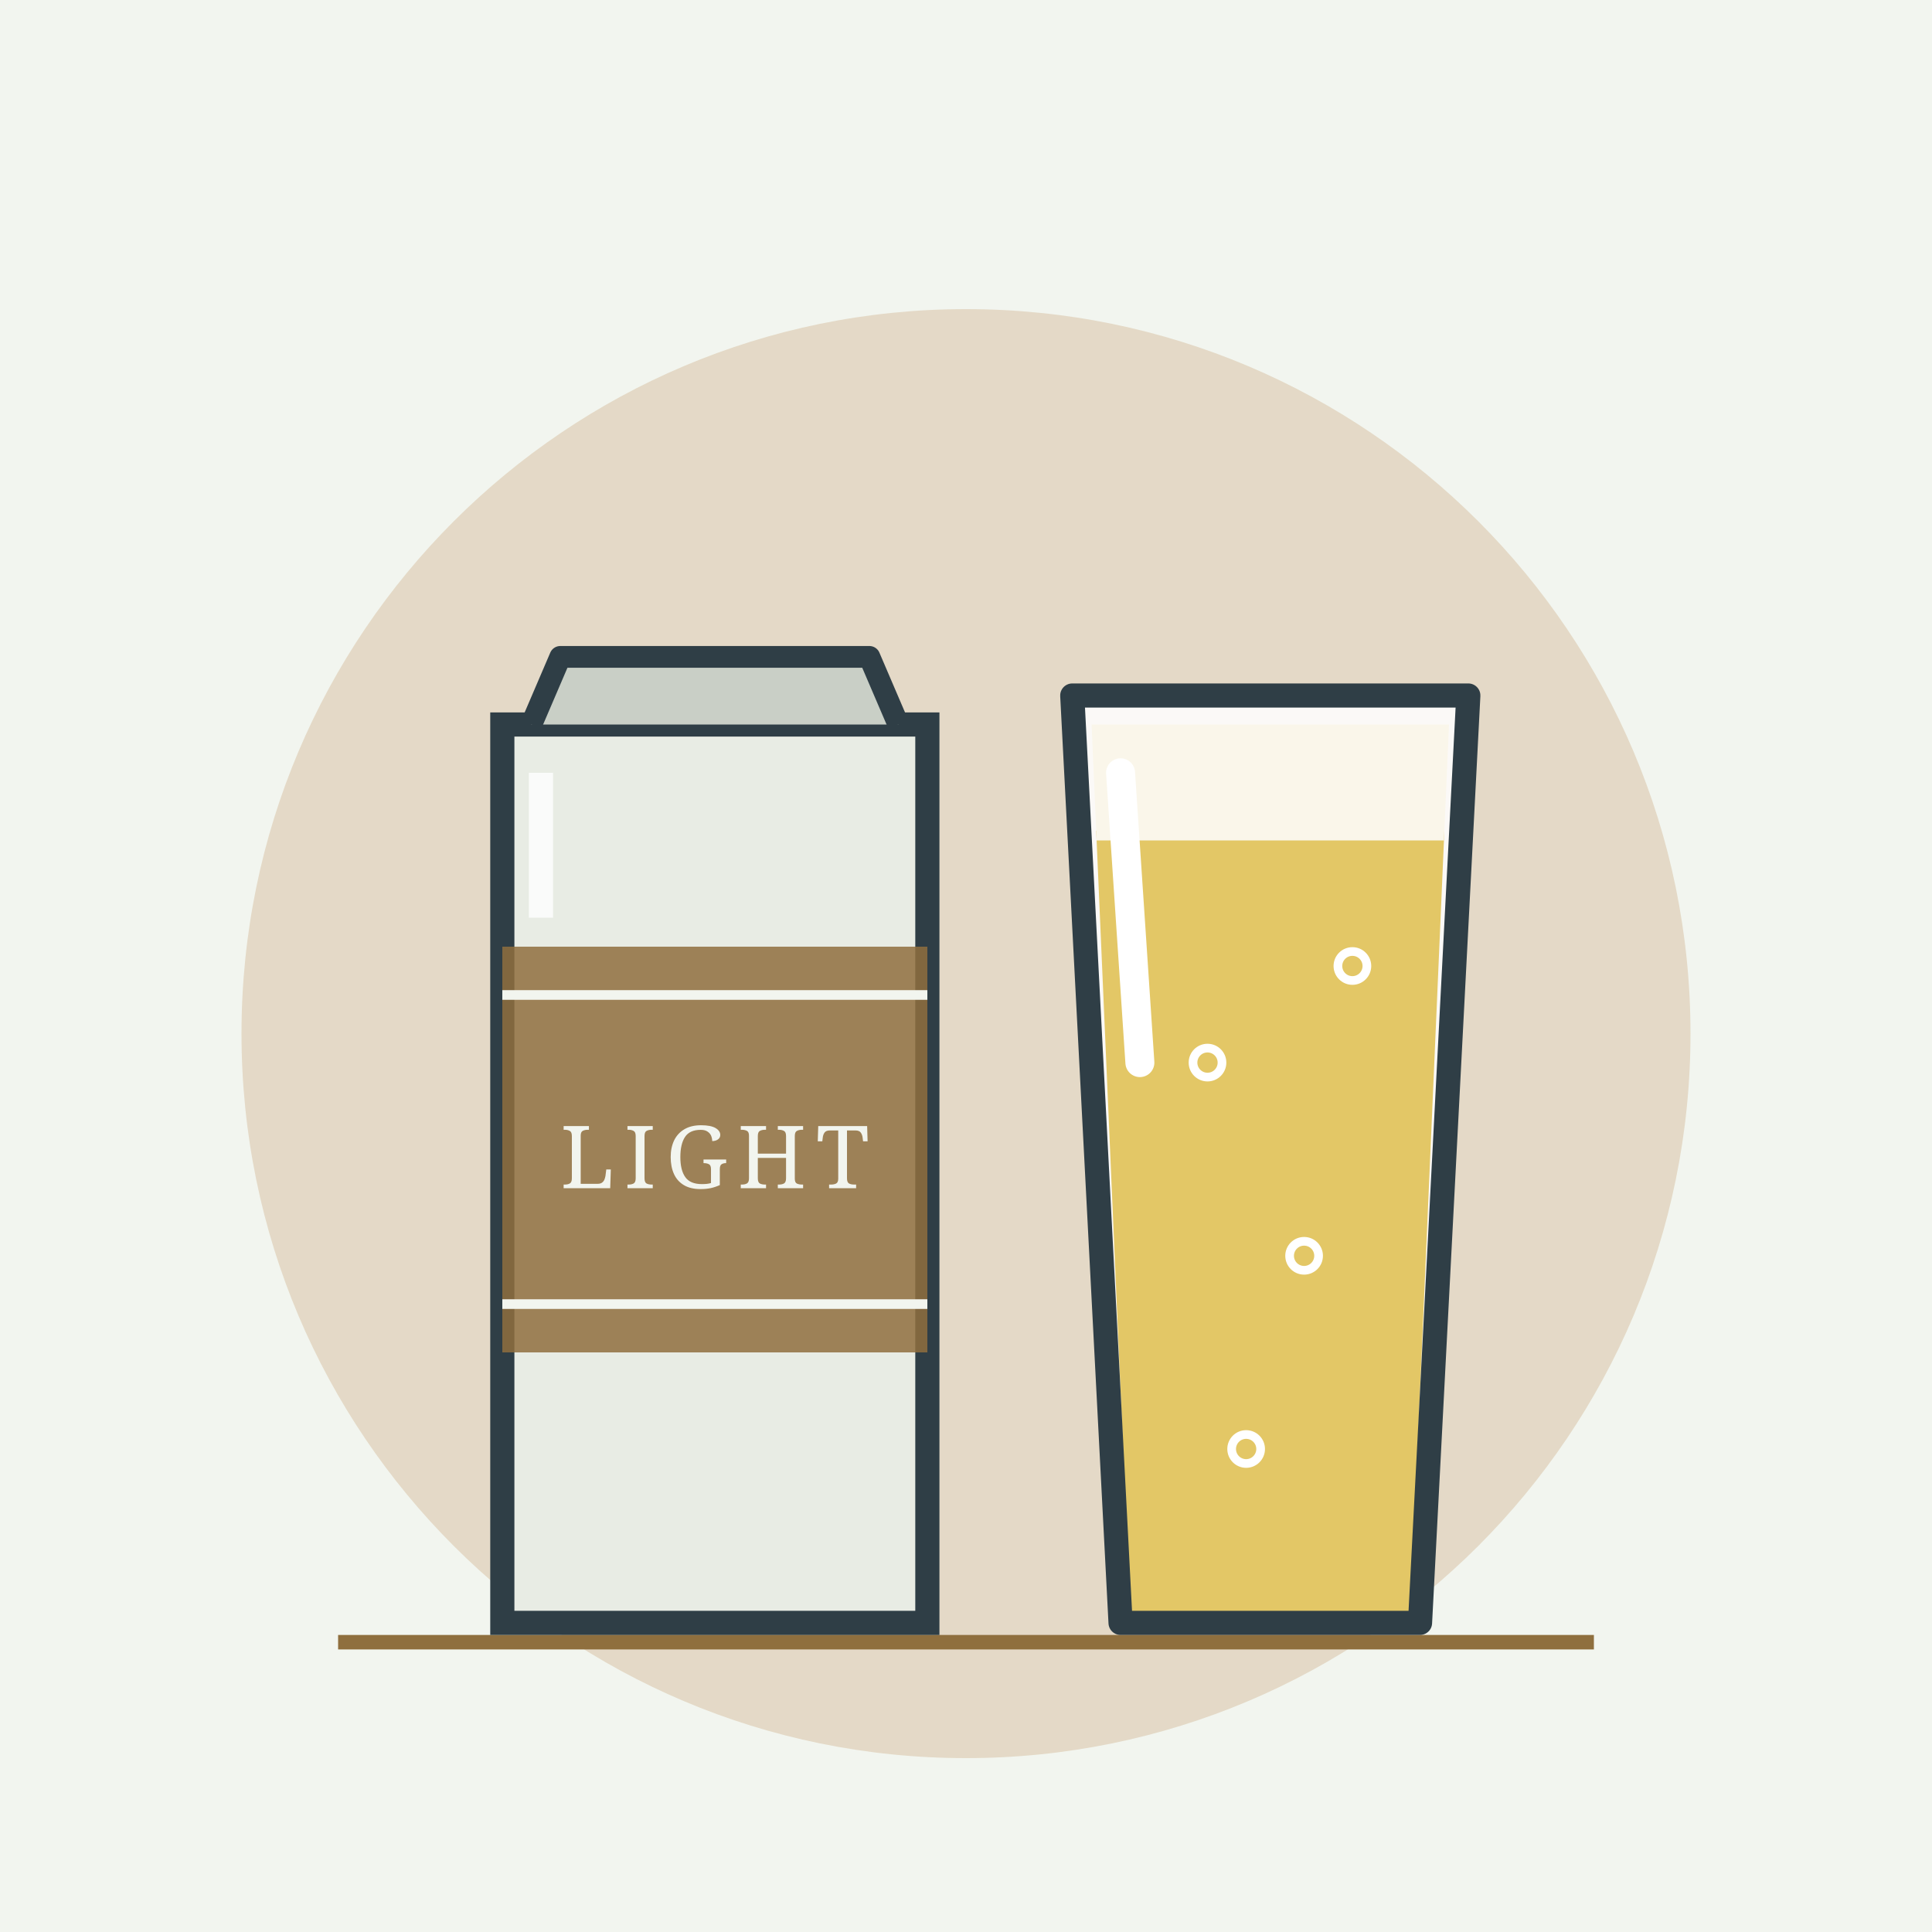
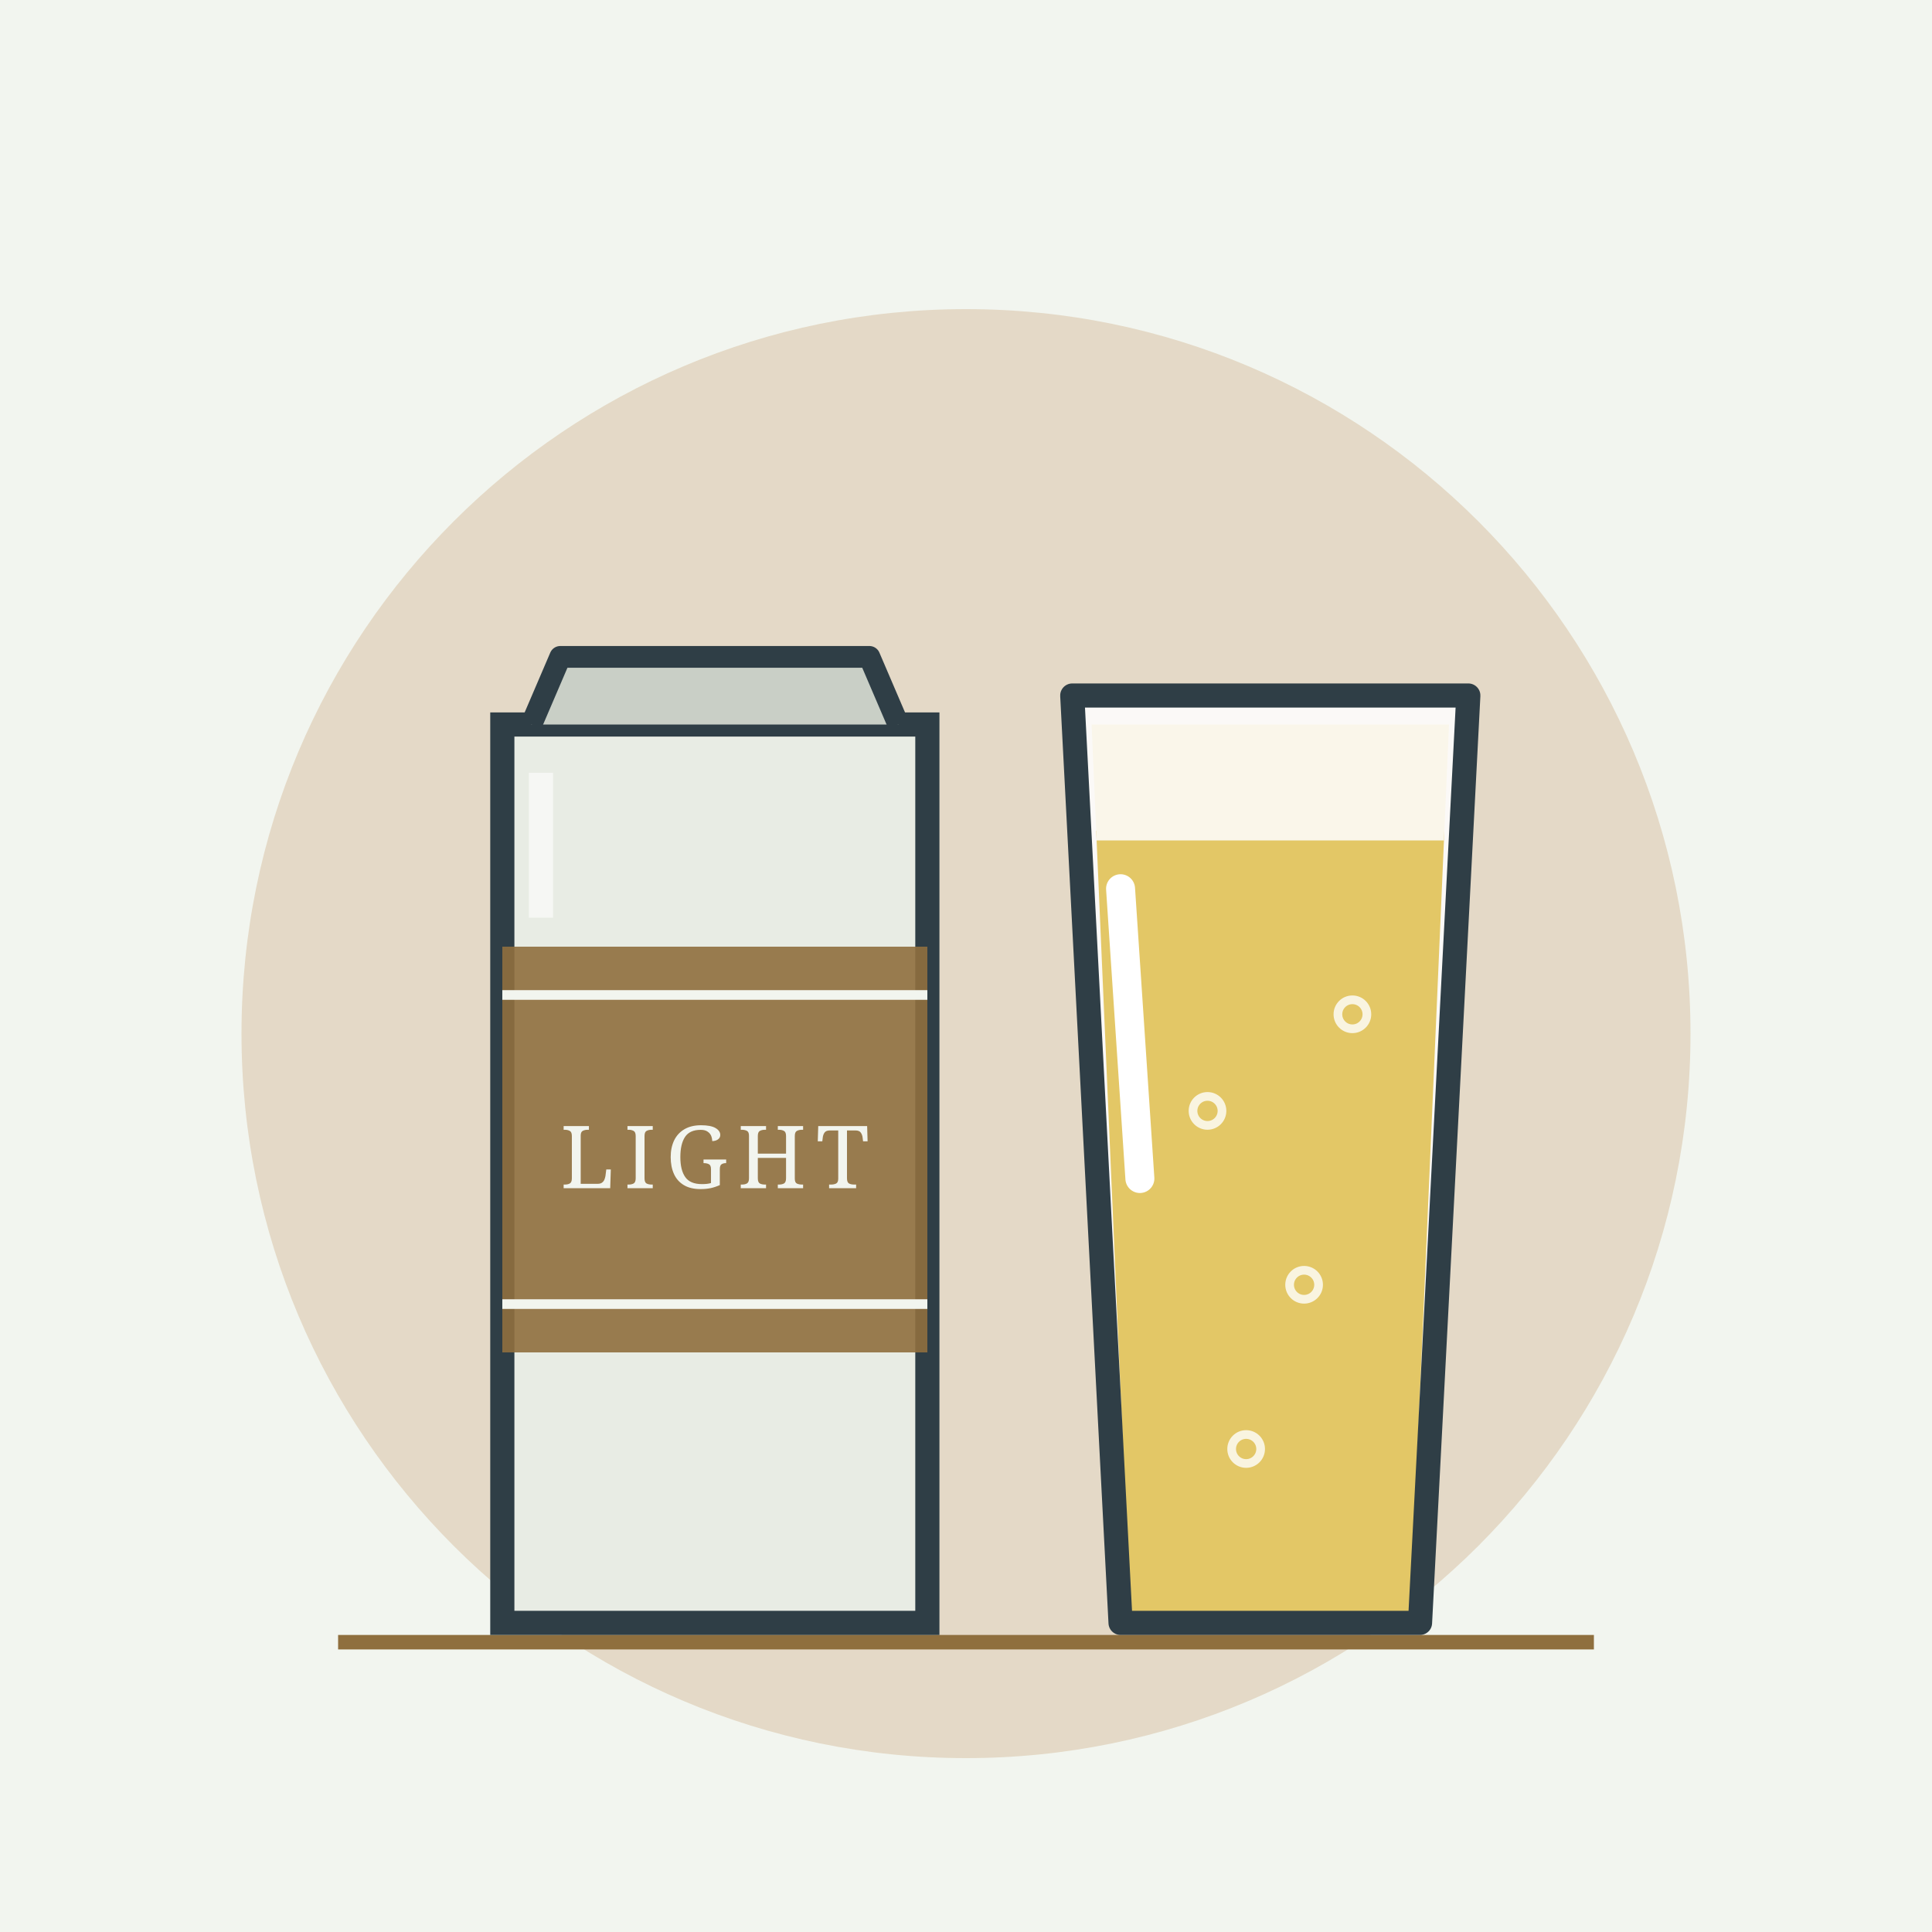
<svg xmlns="http://www.w3.org/2000/svg" viewBox="0 0 400 400" width="400" height="400">
  <rect width="400" height="400" fill="#F2F5EF" />
  <circle cx="200" cy="214" r="150" fill="#D8C3A5" opacity=".55" />
  <line x1="70" y1="340" x2="330" y2="340" stroke="#8F6F3E" stroke-width="3" />
  <rect x="104" y="150" width="88" height="186" fill="#E8ECE4" stroke="#2F3E46" stroke-width="5" />
  <path d="M110 150 L116 136 L180 136 L186 150" fill="#C9CFC6" stroke="#2F3E46" stroke-width="4.5" stroke-linejoin="round" />
-   <rect x="104" y="196" width="88" height="84" fill="#8F6F3E" opacity=".85" />
+   <rect x="104" y="196" width="88" height="84" fill="#8F6F3E" opacity=".9" />
  <line x1="104" y1="206" x2="192" y2="206" stroke="#F2F5EF" stroke-width="2" />
  <line x1="104" y1="270" x2="192" y2="270" stroke="#F2F5EF" stroke-width="2" />
  <text x="148" y="246" text-anchor="middle" font-family="Georgia,serif" font-size="18" letter-spacing="2" fill="#F2F5EF">LIGHT</text>
-   <line x1="112" y1="160" x2="112" y2="190" stroke="#fff" stroke-width="5" opacity=".8" />
+   <line x1="112" y1="160" x2="112" y2="190" stroke="#fff" stroke-width="5" opacity=".6" />
  <defs>
-     <clipPath id="g">
+     <clipPath id="g7026">
      <path d="M226 150 L300 150 L292 334 L234 334 Z" />
    </clipPath>
  </defs>
  <path d="M222 144 L304 144 L294 336 L232 336 Z" fill="#fff" fill-opacity=".85" />
-   <g clip-path="url(#g)">
+   <g clip-path="url(#g7026)">
    <rect x="200" y="172" width="120" height="200" fill="#E3C766" />
    <rect x="200" y="150" width="120" height="24" fill="#FAF6EA" />
-     <circle cx="250" cy="220" r="3" fill="none" stroke="#fff" stroke-width="1.8" />
-     <circle cx="270" cy="260" r="3" fill="none" stroke="#fff" stroke-width="1.8" />
-     <circle cx="258" cy="300" r="3" fill="none" stroke="#fff" stroke-width="1.8" />
-     <circle cx="280" cy="200" r="3" fill="none" stroke="#fff" stroke-width="1.8" />
+     <circle cx="250" cy="230" r="3" fill="none" stroke="#fff" stroke-width="1.8" opacity=".8" />
+     <circle cx="270" cy="266" r="3" fill="none" stroke="#fff" stroke-width="1.8" opacity=".8" />
+     <circle cx="258" cy="300" r="3" fill="none" stroke="#fff" stroke-width="1.8" opacity=".8" />
+     <circle cx="280" cy="210" r="3" fill="none" stroke="#fff" stroke-width="1.8" opacity=".8" />
  </g>
  <path d="M222 144 L304 144 L294 336 L232 336 Z" fill="none" stroke="#2F3E46" stroke-width="5" stroke-linejoin="round" />
-   <line x1="232" y1="160" x2="236" y2="220" stroke="#fff" stroke-width="6" stroke-linecap="round" />
+   <line x1="232" y1="184" x2="236" y2="244" stroke="#fff" stroke-width="6" stroke-linecap="round" />
</svg>
